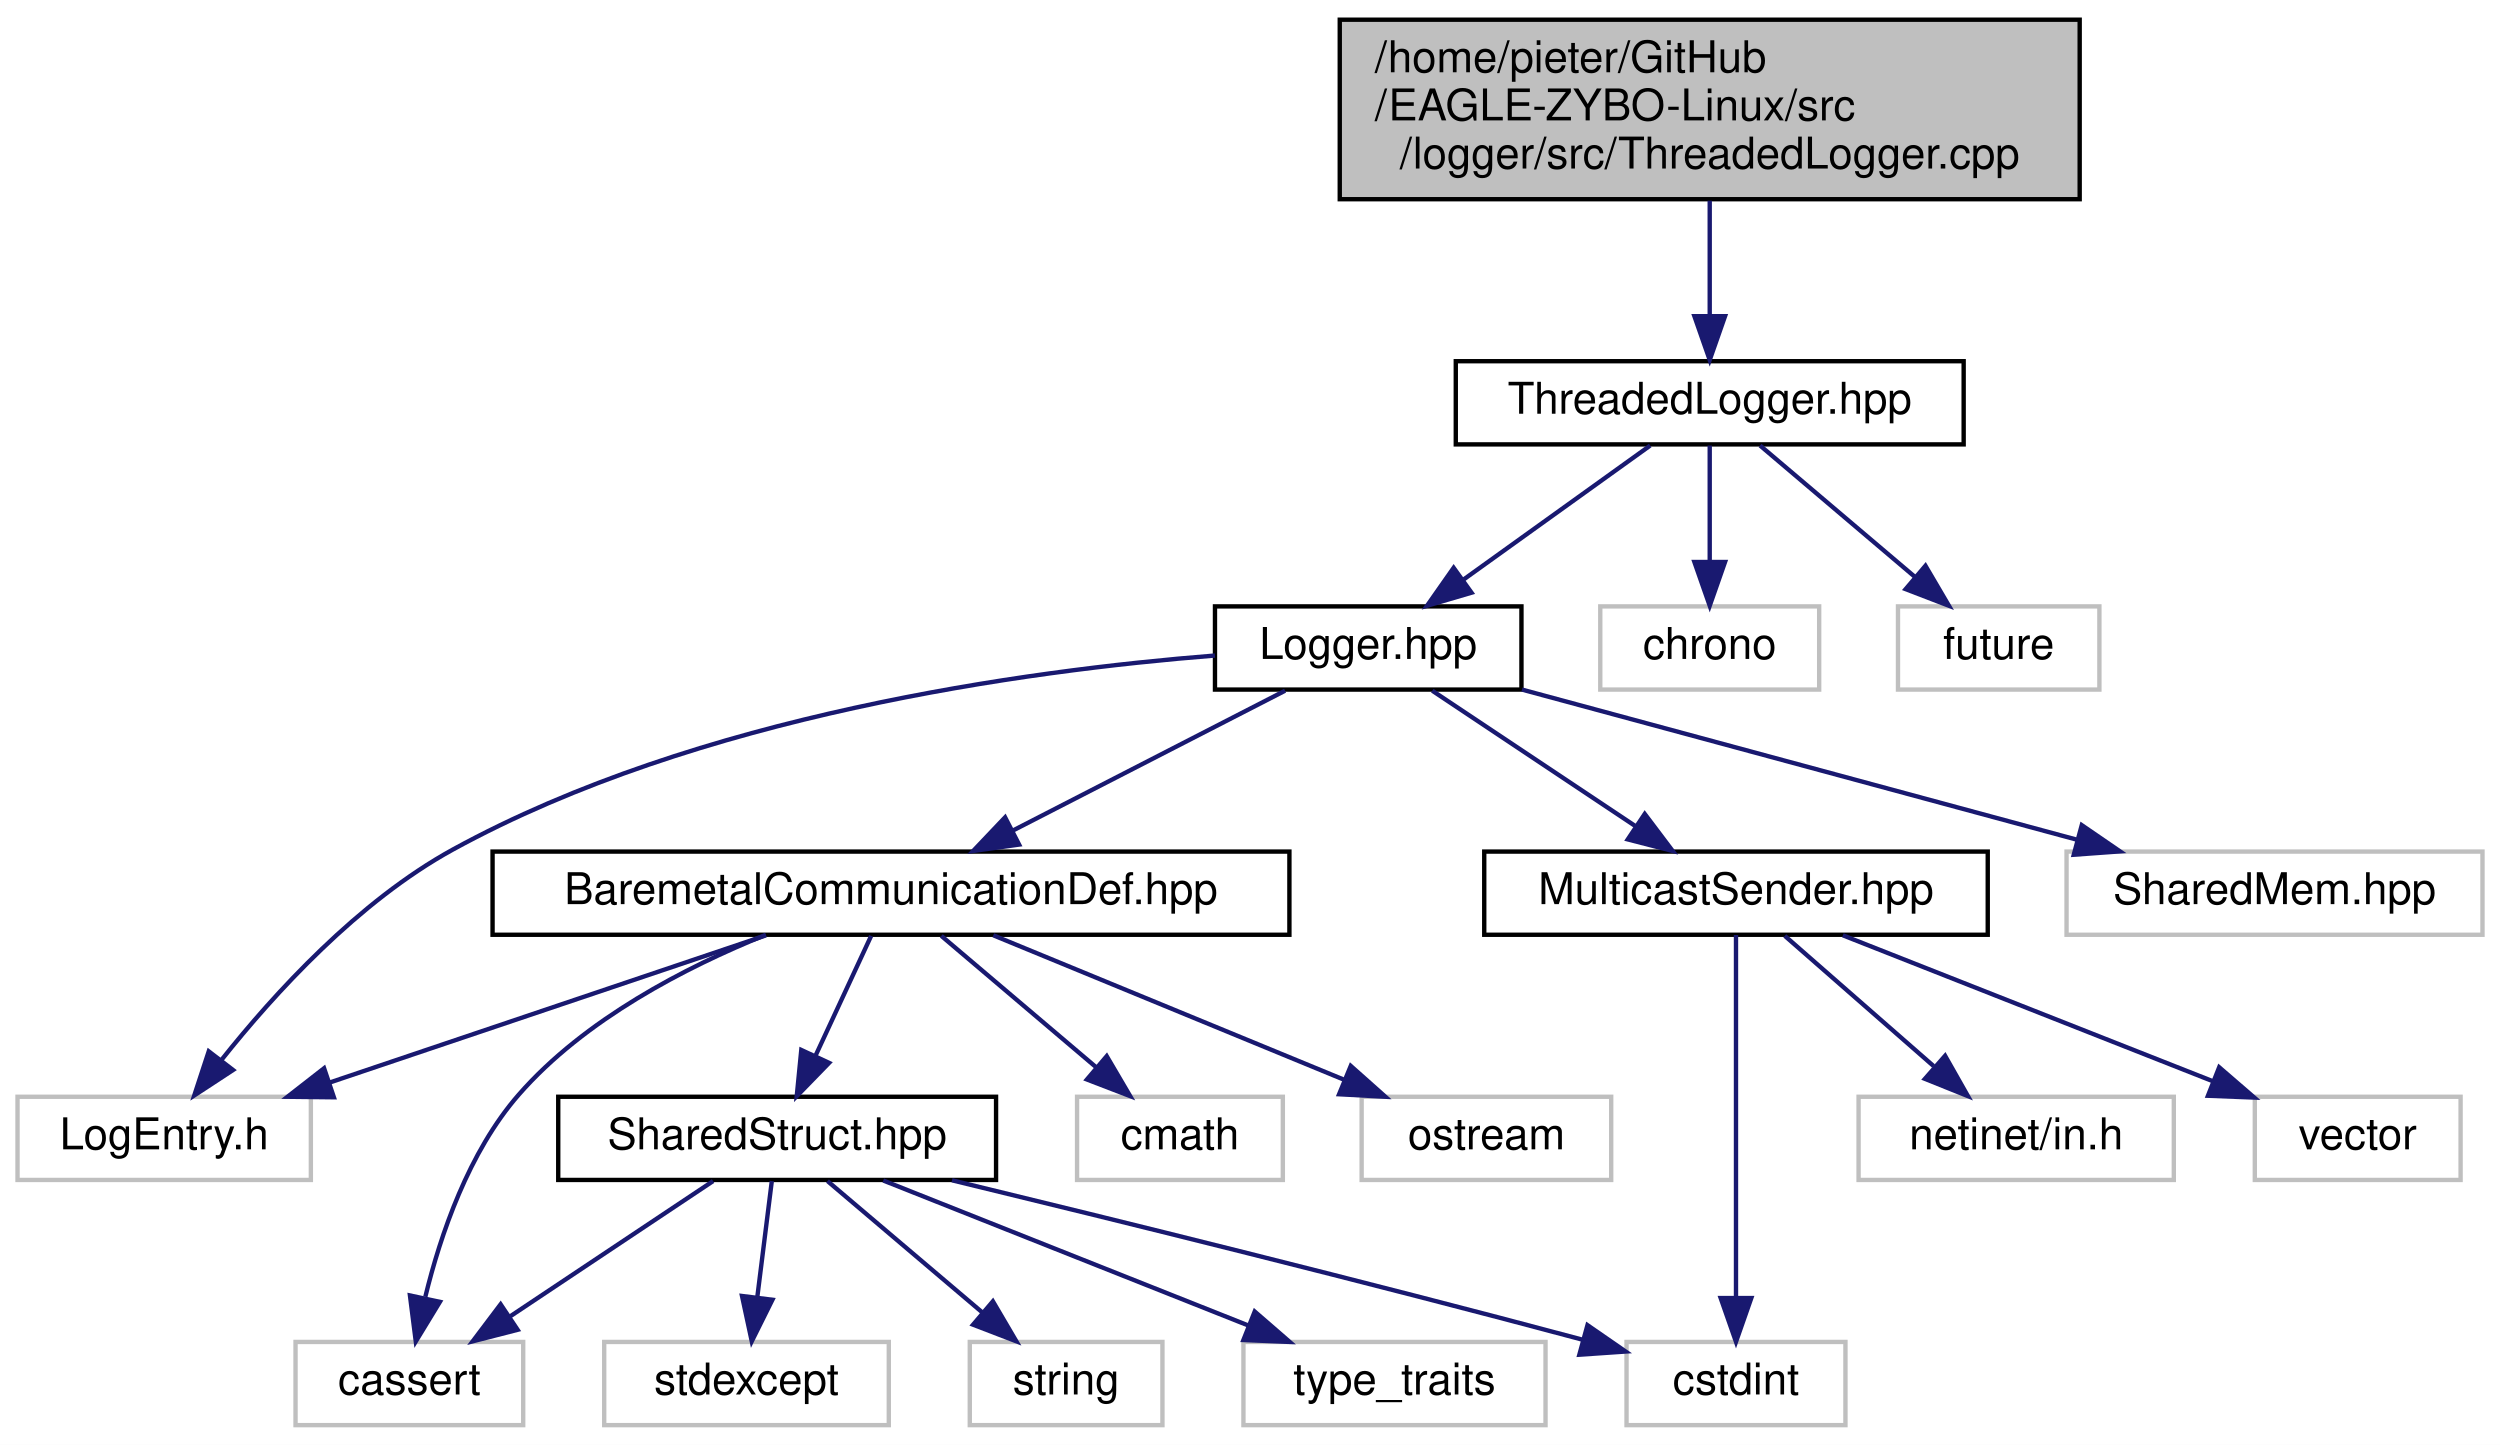
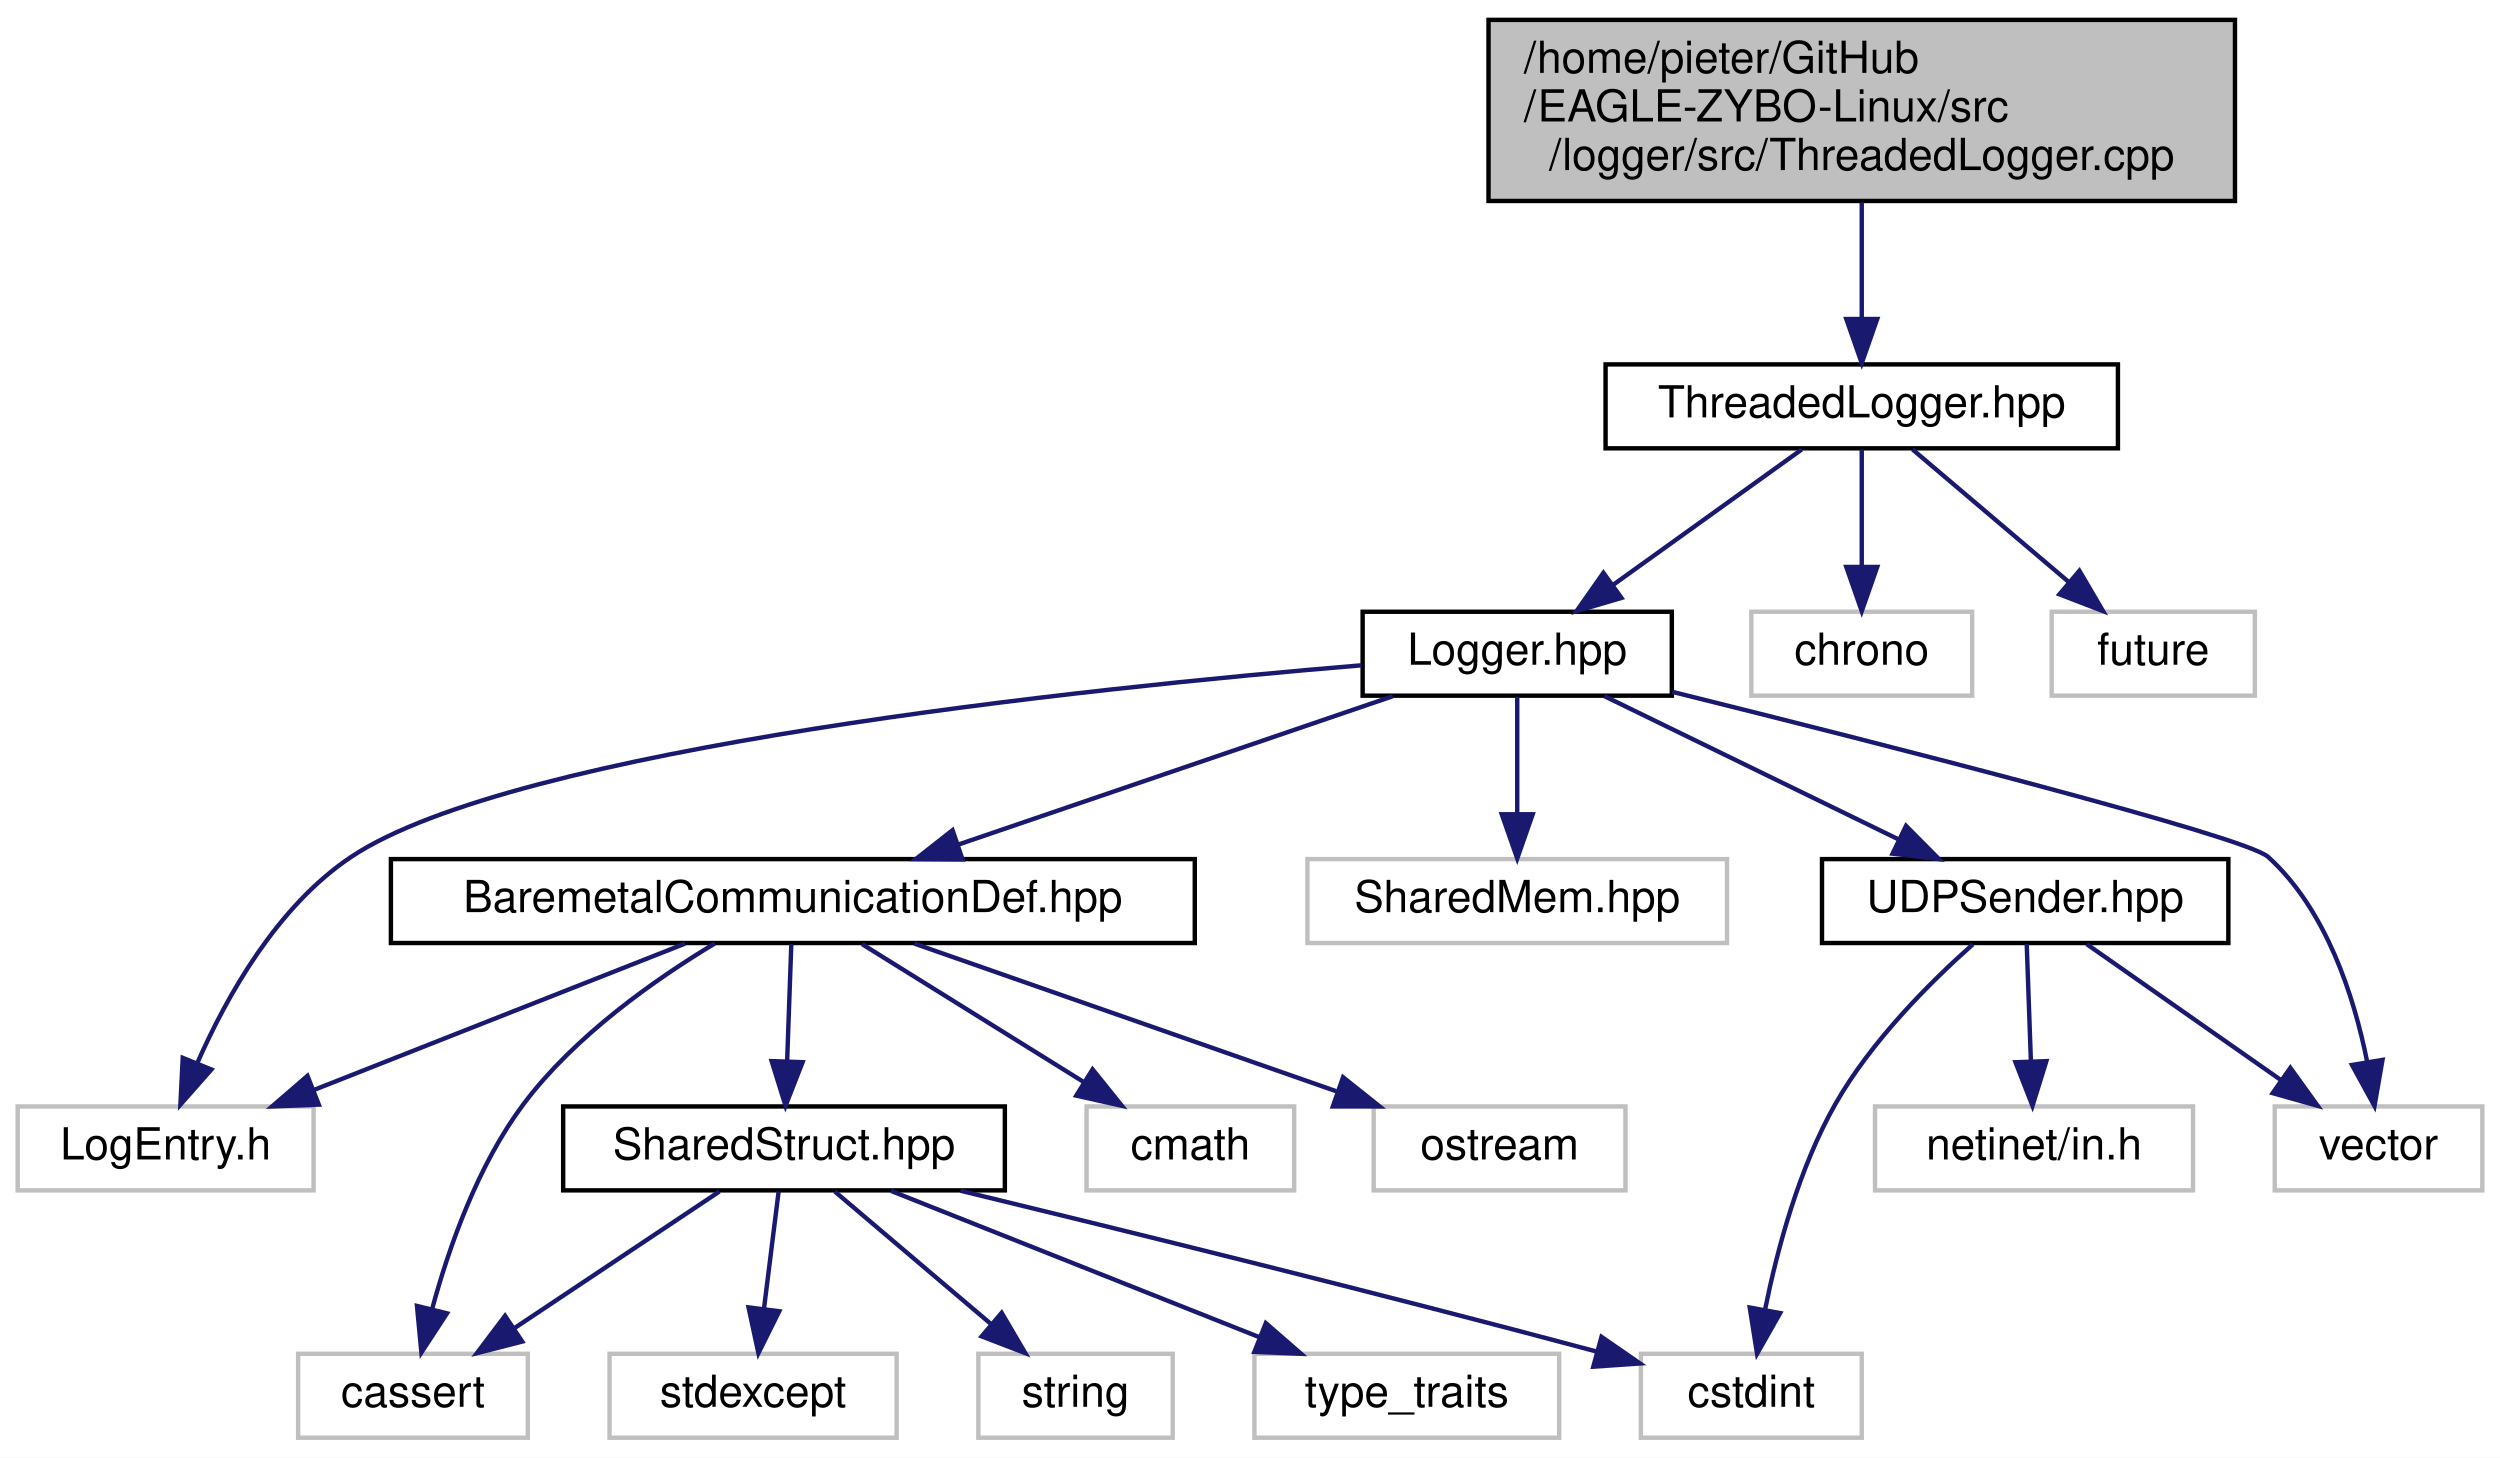
- <svg xmlns="http://www.w3.org/2000/svg" xmlns:xlink="http://www.w3.org/1999/xlink" width="571pt" height="330pt" viewBox="0.00 0.00 571.00 330.00">
+ <svg xmlns="http://www.w3.org/2000/svg" xmlns:xlink="http://www.w3.org/1999/xlink" width="566pt" height="330pt" viewBox="0.00 0.00 566.00 330.00">
  <g id="graph0" class="graph" transform="scale(1 1) rotate(0) translate(4 326)">
-     <polygon fill="#ffffff" stroke="transparent" points="-4,4 -4,-326 567,-326 567,4 -4,4" />
+     <polygon fill="#ffffff" stroke="transparent" points="-4,4 -4,-326 562,-326 562,4 -4,4" />
    <g id="node1" class="node">
      <g id="a_node1">
        <a xlink:title=" ">
-           <polygon fill="#bfbfbf" stroke="#000000" points="302,-280.5 302,-321.5 471,-321.5 471,-280.5 302,-280.5" />
-           <text text-anchor="start" x="310" y="-309.5" font-family="Helvetica,sans-Serif" font-size="10.00" fill="#000000">/home/pieter/GitHub</text>
-           <text text-anchor="start" x="310" y="-298.5" font-family="Helvetica,sans-Serif" font-size="10.00" fill="#000000">/EAGLE-ZYBO-Linux/src</text>
-           <text text-anchor="middle" x="386.5" y="-287.5" font-family="Helvetica,sans-Serif" font-size="10.00" fill="#000000">/logger/src/ThreadedLogger.cpp</text>
+           <polygon fill="#bfbfbf" stroke="#000000" points="333,-280.5 333,-321.5 502,-321.5 502,-280.5 333,-280.5" />
+           <text text-anchor="start" x="341" y="-309.5" font-family="Helvetica,sans-Serif" font-size="10.00" fill="#000000">/home/pieter/GitHub</text>
+           <text text-anchor="start" x="341" y="-298.5" font-family="Helvetica,sans-Serif" font-size="10.00" fill="#000000">/EAGLE-ZYBO-Linux/src</text>
+           <text text-anchor="middle" x="417.5" y="-287.5" font-family="Helvetica,sans-Serif" font-size="10.00" fill="#000000">/logger/src/ThreadedLogger.cpp</text>
        </a>
      </g>
    </g>
    <g id="node2" class="node">
      <g id="a_node2">
        <a xlink:href="ThreadedLogger_8hpp.html" target="_top" xlink:title=" ">
-           <polygon fill="#ffffff" stroke="#000000" points="328.5,-224.5 328.5,-243.5 444.5,-243.5 444.5,-224.5 328.5,-224.5" />
-           <text text-anchor="middle" x="386.5" y="-231.5" font-family="Helvetica,sans-Serif" font-size="10.00" fill="#000000">ThreadedLogger.hpp</text>
+           <polygon fill="#ffffff" stroke="#000000" points="359.5,-224.5 359.5,-243.5 475.5,-243.5 475.5,-224.5 359.5,-224.5" />
+           <text text-anchor="middle" x="417.5" y="-231.5" font-family="Helvetica,sans-Serif" font-size="10.00" fill="#000000">ThreadedLogger.hpp</text>
        </a>
      </g>
    </g>
    <g id="edge1" class="edge">
-       <path fill="none" stroke="#191970" d="M386.5,-280.168C386.5,-271.823 386.5,-262.247 386.5,-253.988" />
-       <polygon fill="#191970" stroke="#191970" points="390,-253.78 386.5,-243.78 383,-253.78 390,-253.78" />
+       <path fill="none" stroke="#191970" d="M417.5,-280.168C417.5,-271.823 417.5,-262.247 417.5,-253.988" />
+       <polygon fill="#191970" stroke="#191970" points="421,-253.78 417.5,-243.78 414,-253.78 421,-253.78" />
    </g>
    <g id="node3" class="node">
      <g id="a_node3">
        <a xlink:href="Logger_8hpp.html" target="_top" xlink:title=" ">
-           <polygon fill="#ffffff" stroke="#000000" points="273.5,-168.5 273.5,-187.5 343.5,-187.5 343.5,-168.5 273.5,-168.5" />
-           <text text-anchor="middle" x="308.5" y="-175.5" font-family="Helvetica,sans-Serif" font-size="10.00" fill="#000000">Logger.hpp</text>
+           <polygon fill="#ffffff" stroke="#000000" points="304.5,-168.5 304.5,-187.5 374.5,-187.5 374.5,-168.5 304.5,-168.5" />
+           <text text-anchor="middle" x="339.5" y="-175.5" font-family="Helvetica,sans-Serif" font-size="10.00" fill="#000000">Logger.hpp</text>
        </a>
      </g>
    </g>
    <g id="edge2" class="edge">
-       <path fill="none" stroke="#191970" d="M372.913,-224.245C361.17,-215.814 343.98,-203.473 330.312,-193.66" />
-       <polygon fill="#191970" stroke="#191970" points="332.095,-190.632 321.931,-187.643 328.013,-196.318 332.095,-190.632" />
+       <path fill="none" stroke="#191970" d="M403.913,-224.245C392.17,-215.814 374.98,-203.473 361.312,-193.66" />
+       <polygon fill="#191970" stroke="#191970" points="363.095,-190.632 352.931,-187.643 359.013,-196.318 363.095,-190.632" />
    </g>
    <g id="node18" class="node">
      <g id="a_node18">
        <a xlink:title=" ">
-           <polygon fill="#ffffff" stroke="#bfbfbf" points="361.5,-168.5 361.5,-187.5 411.5,-187.5 411.5,-168.5 361.5,-168.5" />
-           <text text-anchor="middle" x="386.5" y="-175.5" font-family="Helvetica,sans-Serif" font-size="10.00" fill="#000000">chrono</text>
-         </a>
-       </g>
-     </g>
-     <g id="edge20" class="edge">
-       <path fill="none" stroke="#191970" d="M386.5,-224.245C386.5,-216.938 386.5,-206.694 386.5,-197.705" />
-       <polygon fill="#191970" stroke="#191970" points="390,-197.643 386.5,-187.643 383,-197.643 390,-197.643" />
+           <polygon fill="#ffffff" stroke="#bfbfbf" points="392.5,-168.5 392.5,-187.5 442.5,-187.5 442.5,-168.5 392.5,-168.5" />
+           <text text-anchor="middle" x="417.5" y="-175.5" font-family="Helvetica,sans-Serif" font-size="10.00" fill="#000000">chrono</text>
+         </a>
+       </g>
+     </g>
+     <g id="edge21" class="edge">
+       <path fill="none" stroke="#191970" d="M417.5,-224.245C417.5,-216.938 417.5,-206.694 417.5,-197.705" />
+       <polygon fill="#191970" stroke="#191970" points="421,-197.643 417.5,-187.643 414,-197.643 421,-197.643" />
    </g>
    <g id="node19" class="node">
      <g id="a_node19">
        <a xlink:title=" ">
-           <polygon fill="#ffffff" stroke="#bfbfbf" points="429.5,-168.5 429.5,-187.5 475.5,-187.5 475.5,-168.5 429.5,-168.5" />
-           <text text-anchor="middle" x="452.5" y="-175.5" font-family="Helvetica,sans-Serif" font-size="10.00" fill="#000000">future</text>
-         </a>
-       </g>
-     </g>
-     <g id="edge21" class="edge">
-       <path fill="none" stroke="#191970" d="M397.996,-224.245C407.744,-215.975 421.926,-203.942 433.38,-194.223" />
-       <polygon fill="#191970" stroke="#191970" points="435.775,-196.781 441.135,-187.643 431.246,-191.444 435.775,-196.781" />
+           <polygon fill="#ffffff" stroke="#bfbfbf" points="460.5,-168.5 460.5,-187.5 506.5,-187.5 506.5,-168.5 460.5,-168.5" />
+           <text text-anchor="middle" x="483.5" y="-175.5" font-family="Helvetica,sans-Serif" font-size="10.00" fill="#000000">future</text>
+         </a>
+       </g>
+     </g>
+     <g id="edge22" class="edge">
+       <path fill="none" stroke="#191970" d="M428.996,-224.245C438.744,-215.975 452.926,-203.942 464.38,-194.223" />
+       <polygon fill="#191970" stroke="#191970" points="466.775,-196.781 472.135,-187.643 462.246,-191.444 466.775,-196.781" />
    </g>
    <g id="node4" class="node">
      <g id="a_node4">
        <a xlink:href="BaremetalCommunicationDef_8hpp.html" target="_top" xlink:title=" ">
-           <polygon fill="#ffffff" stroke="#000000" points="108.5,-112.5 108.5,-131.5 290.5,-131.5 290.5,-112.5 108.5,-112.5" />
-           <text text-anchor="middle" x="199.5" y="-119.5" font-family="Helvetica,sans-Serif" font-size="10.00" fill="#000000">BaremetalCommunicationDef.hpp</text>
+           <polygon fill="#ffffff" stroke="#000000" points="84.5,-112.5 84.5,-131.5 266.5,-131.5 266.5,-112.5 84.5,-112.5" />
+           <text text-anchor="middle" x="175.5" y="-119.5" font-family="Helvetica,sans-Serif" font-size="10.00" fill="#000000">BaremetalCommunicationDef.hpp</text>
        </a>
      </g>
    </g>
    <g id="edge3" class="edge">
-       <path fill="none" stroke="#191970" d="M289.514,-168.245C272.321,-159.412 246.776,-146.289 227.287,-136.276" />
-       <polygon fill="#191970" stroke="#191970" points="228.763,-133.099 218.269,-131.643 225.564,-139.326 228.763,-133.099" />
+       <path fill="none" stroke="#191970" d="M311.307,-168.373C284.155,-159.102 242.909,-145.018 212.998,-134.804" />
+       <polygon fill="#191970" stroke="#191970" points="213.919,-131.42 203.325,-131.501 211.657,-138.045 213.919,-131.42" />
    </g>
    <g id="node5" class="node">
      <g id="a_node5">
        <a xlink:title=" ">
          <polygon fill="#ffffff" stroke="#bfbfbf" points="0,-56.5 0,-75.5 67,-75.5 67,-56.5 0,-56.5" />
          <text text-anchor="middle" x="33.5" y="-63.5" font-family="Helvetica,sans-Serif" font-size="10.00" fill="#000000">LogEntry.h</text>
        </a>
      </g>
    </g>
    <g id="edge14" class="edge">
-       <path fill="none" stroke="#191970" d="M273.486,-176.277C230.192,-172.849 155.386,-162.605 99.5,-132 77.876,-120.158 58.644,-99.081 46.598,-83.928" />
-       <polygon fill="#191970" stroke="#191970" points="49.233,-81.613 40.372,-75.805 43.677,-85.871 49.233,-81.613" />
+       <path fill="none" stroke="#191970" d="M304.232,-175.378C241.226,-170.127 112.461,-156.656 75.5,-132 58.792,-120.855 47.373,-100.563 40.707,-85.411" />
+       <polygon fill="#191970" stroke="#191970" points="43.855,-83.862 36.845,-75.918 37.371,-86.499 43.855,-83.862" />
    </g>
    <g id="node14" class="node">
      <g id="a_node14">
-         <a xlink:href="MulticastSender_8hpp.html" target="_top" xlink:title=" ">
-           <polygon fill="#ffffff" stroke="#000000" points="335,-112.5 335,-131.5 450,-131.5 450,-112.5 335,-112.5" />
-           <text text-anchor="middle" x="392.5" y="-119.5" font-family="Helvetica,sans-Serif" font-size="10.00" fill="#000000">MulticastSender.hpp</text>
+         <a xlink:title=" ">
+           <polygon fill="#ffffff" stroke="#bfbfbf" points="292,-112.5 292,-131.5 387,-131.5 387,-112.5 292,-112.5" />
+           <text text-anchor="middle" x="339.5" y="-119.5" font-family="Helvetica,sans-Serif" font-size="10.00" fill="#000000">SharedMem.hpp</text>
        </a>
      </g>
    </g>
    <g id="edge15" class="edge">
-       <path fill="none" stroke="#191970" d="M323.132,-168.245C335.899,-159.734 354.644,-147.238 369.43,-137.38" />
-       <polygon fill="#191970" stroke="#191970" points="371.657,-140.102 378.036,-131.643 367.774,-134.278 371.657,-140.102" />
+       <path fill="none" stroke="#191970" d="M339.5,-168.245C339.5,-160.938 339.5,-150.694 339.5,-141.705" />
+       <polygon fill="#191970" stroke="#191970" points="343,-141.643 339.5,-131.643 336,-141.643 343,-141.643" />
+     </g>
+     <g id="node15" class="node">
+       <g id="a_node15">
+         <a xlink:href="UDPSender_8hpp.html" target="_top" xlink:title=" ">
+           <polygon fill="#ffffff" stroke="#000000" points="408.5,-112.5 408.5,-131.5 500.5,-131.5 500.5,-112.5 408.5,-112.5" />
+           <text text-anchor="middle" x="454.5" y="-119.5" font-family="Helvetica,sans-Serif" font-size="10.00" fill="#000000">UDPSender.hpp</text>
+         </a>
+       </g>
+     </g>
+     <g id="edge16" class="edge">
+       <path fill="none" stroke="#191970" d="M359.269,-168.373C377.647,-159.424 405.231,-145.992 425.989,-135.883" />
+       <polygon fill="#191970" stroke="#191970" points="427.53,-139.026 434.989,-131.501 424.466,-132.732 427.53,-139.026" />
    </g>
    <g id="node17" class="node">
      <g id="a_node17">
        <a xlink:title=" ">
-           <polygon fill="#ffffff" stroke="#bfbfbf" points="468,-112.5 468,-131.5 563,-131.5 563,-112.5 468,-112.5" />
-           <text text-anchor="middle" x="515.5" y="-119.5" font-family="Helvetica,sans-Serif" font-size="10.00" fill="#000000">SharedMem.hpp</text>
-         </a>
-       </g>
-     </g>
-     <g id="edge19" class="edge">
-       <path fill="none" stroke="#191970" d="M343.615,-168.5C378.557,-159.047 432.322,-144.502 470.404,-134.2" />
-       <polygon fill="#191970" stroke="#191970" points="471.474,-137.536 480.213,-131.546 469.646,-130.779 471.474,-137.536" />
+           <polygon fill="#ffffff" stroke="#bfbfbf" points="511,-56.5 511,-75.5 558,-75.5 558,-56.5 511,-56.5" />
+           <text text-anchor="middle" x="534.5" y="-63.5" font-family="Helvetica,sans-Serif" font-size="10.00" fill="#000000">vector</text>
+         </a>
+       </g>
+     </g>
+     <g id="edge20" class="edge">
+       <path fill="none" stroke="#191970" d="M374.608,-169.366C422.883,-157.369 504.418,-136.608 509.5,-132 522.665,-120.064 528.937,-100.469 531.901,-85.724" />
+       <polygon fill="#191970" stroke="#191970" points="535.396,-86.04 533.582,-75.601 528.491,-84.893 535.396,-86.04" />
    </g>
    <g id="edge4" class="edge">
-       <path fill="none" stroke="#191970" d="M170.964,-112.373C143.48,-103.102 101.731,-89.018 71.455,-78.804" />
-       <polygon fill="#191970" stroke="#191970" points="72.258,-75.381 61.664,-75.501 70.021,-82.014 72.258,-75.381" />
+       <path fill="none" stroke="#191970" d="M151.089,-112.373C127.886,-103.223 92.796,-89.384 66.986,-79.206" />
+       <polygon fill="#191970" stroke="#191970" points="68.179,-75.914 57.592,-75.501 65.611,-82.426 68.179,-75.914" />
    </g>
    <g id="node6" class="node">
      <g id="a_node6">
        <a xlink:href="SharedStruct_8hpp.html" target="_top" xlink:title=" ">
          <polygon fill="#ffffff" stroke="#000000" points="123.5,-56.5 123.5,-75.5 223.5,-75.5 223.5,-56.5 123.5,-56.5" />
          <text text-anchor="middle" x="173.5" y="-63.5" font-family="Helvetica,sans-Serif" font-size="10.00" fill="#000000">SharedStruct.hpp</text>
        </a>
      </g>
    </g>
    <g id="edge5" class="edge">
-       <path fill="none" stroke="#191970" d="M194.971,-112.246C191.467,-104.697 186.507,-94.016 182.238,-84.82" />
-       <polygon fill="#191970" stroke="#191970" points="185.363,-83.239 177.977,-75.643 179.014,-86.187 185.363,-83.239" />
+       <path fill="none" stroke="#191970" d="M175.152,-112.246C174.891,-104.938 174.525,-94.694 174.204,-85.705" />
+       <polygon fill="#191970" stroke="#191970" points="177.699,-85.511 173.844,-75.643 170.704,-85.761 177.699,-85.511" />
    </g>
    <g id="node7" class="node">
      <g id="a_node7">
        <a xlink:title=" ">
          <polygon fill="#ffffff" stroke="#bfbfbf" points="63.5,-.5 63.5,-19.5 115.5,-19.5 115.5,-.5 63.5,-.5" />
          <text text-anchor="middle" x="89.5" y="-7.5" font-family="Helvetica,sans-Serif" font-size="10.00" fill="#000000">cassert</text>
        </a>
      </g>
    </g>
    <g id="edge11" class="edge">
-       <path fill="none" stroke="#191970" d="M170.88,-112.478C152.571,-105.088 129.52,-93.18 114.5,-76 103.046,-62.898 96.606,-44.019 93.142,-29.806" />
-       <polygon fill="#191970" stroke="#191970" points="96.475,-28.655 90.964,-19.607 89.63,-30.117 96.475,-28.655" />
+       <path fill="none" stroke="#191970" d="M157.826,-112.401C144.324,-104.277 126.117,-91.494 114.5,-76 104.176,-62.231 97.655,-43.704 93.872,-29.784" />
+       <polygon fill="#191970" stroke="#191970" points="97.199,-28.658 91.404,-19.788 90.403,-30.335 97.199,-28.658" />
    </g>
    <g id="node12" class="node">
      <g id="a_node12">
        <a xlink:title=" ">
          <polygon fill="#ffffff" stroke="#bfbfbf" points="242,-56.5 242,-75.5 289,-75.5 289,-56.5 242,-56.5" />
          <text text-anchor="middle" x="265.5" y="-63.5" font-family="Helvetica,sans-Serif" font-size="10.00" fill="#000000">cmath</text>
        </a>
      </g>
    </g>
    <g id="edge12" class="edge">
-       <path fill="none" stroke="#191970" d="M210.996,-112.246C220.744,-103.975 234.926,-91.942 246.38,-82.223" />
-       <polygon fill="#191970" stroke="#191970" points="248.775,-84.781 254.135,-75.643 244.246,-79.444 248.775,-84.781" />
+       <path fill="none" stroke="#191970" d="M191.177,-112.246C204.986,-103.653 225.319,-91.001 241.229,-81.102" />
+       <polygon fill="#191970" stroke="#191970" points="243.361,-83.897 250.003,-75.643 239.663,-77.954 243.361,-83.897" />
    </g>
    <g id="node13" class="node">
      <g id="a_node13">
        <a xlink:title=" ">
          <polygon fill="#ffffff" stroke="#bfbfbf" points="307,-56.5 307,-75.5 364,-75.5 364,-56.5 307,-56.5" />
          <text text-anchor="middle" x="335.5" y="-63.5" font-family="Helvetica,sans-Serif" font-size="10.00" fill="#000000">ostream</text>
        </a>
      </g>
    </g>
    <g id="edge13" class="edge">
-       <path fill="none" stroke="#191970" d="M222.879,-112.373C245.005,-103.263 278.413,-89.506 303.102,-79.34" />
-       <polygon fill="#191970" stroke="#191970" points="304.512,-82.545 312.426,-75.501 301.846,-76.072 304.512,-82.545" />
+       <path fill="none" stroke="#191970" d="M203.005,-112.373C229.38,-103.142 269.385,-89.14 298.536,-78.938" />
+       <polygon fill="#191970" stroke="#191970" points="300.072,-82.108 308.354,-75.501 297.759,-75.501 300.072,-82.108" />
    </g>
    <g id="edge6" class="edge">
      <path fill="none" stroke="#191970" d="M158.868,-56.245C146.101,-47.734 127.356,-35.237 112.57,-25.38" />
      <polygon fill="#191970" stroke="#191970" points="114.226,-22.277 103.964,-19.643 110.343,-28.102 114.226,-22.277" />
    </g>
    <g id="node8" class="node">
      <g id="a_node8">
        <a xlink:title=" ">
          <polygon fill="#ffffff" stroke="#bfbfbf" points="367.5,-.5 367.5,-19.5 417.5,-19.5 417.5,-.5 367.5,-.5" />
          <text text-anchor="middle" x="392.5" y="-7.5" font-family="Helvetica,sans-Serif" font-size="10.00" fill="#000000">cstdint</text>
        </a>
      </g>
    </g>
    <g id="edge7" class="edge">
      <path fill="none" stroke="#191970" d="M213.44,-56.422C250.777,-47.371 308.04,-33.244 357.5,-20 357.599,-19.973 357.699,-19.947 357.798,-19.92" />
      <polygon fill="#191970" stroke="#191970" points="358.578,-23.336 367.293,-17.311 356.723,-16.586 358.578,-23.336" />
    </g>
    <g id="node9" class="node">
      <g id="a_node9">
        <a xlink:title=" ">
          <polygon fill="#ffffff" stroke="#bfbfbf" points="134,-.5 134,-19.5 199,-19.5 199,-.5 134,-.5" />
          <text text-anchor="middle" x="166.5" y="-7.5" font-family="Helvetica,sans-Serif" font-size="10.00" fill="#000000">stdexcept</text>
        </a>
      </g>
    </g>
    <g id="edge8" class="edge">
      <path fill="none" stroke="#191970" d="M172.281,-56.245C171.367,-48.938 170.087,-38.694 168.963,-29.705" />
      <polygon fill="#191970" stroke="#191970" points="172.419,-29.131 167.705,-19.643 165.473,-30 172.419,-29.131" />
    </g>
    <g id="node10" class="node">
      <g id="a_node10">
        <a xlink:title=" ">
          <polygon fill="#ffffff" stroke="#bfbfbf" points="217.5,-.5 217.5,-19.5 261.5,-19.5 261.5,-.5 217.5,-.5" />
          <text text-anchor="middle" x="239.5" y="-7.5" font-family="Helvetica,sans-Serif" font-size="10.00" fill="#000000">string</text>
        </a>
      </g>
    </g>
    <g id="edge9" class="edge">
      <path fill="none" stroke="#191970" d="M184.996,-56.245C194.744,-47.975 208.926,-35.942 220.38,-26.223" />
      <polygon fill="#191970" stroke="#191970" points="222.775,-28.781 228.135,-19.643 218.246,-23.444 222.775,-28.781" />
    </g>
    <g id="node11" class="node">
      <g id="a_node11">
        <a xlink:title=" ">
          <polygon fill="#ffffff" stroke="#bfbfbf" points="280,-.5 280,-19.5 349,-19.5 349,-.5 280,-.5" />
          <text text-anchor="middle" x="314.5" y="-7.5" font-family="Helvetica,sans-Serif" font-size="10.00" fill="#000000">type_traits</text>
        </a>
      </g>
    </g>
    <g id="edge10" class="edge">
      <path fill="none" stroke="#191970" d="M197.739,-56.373C220.779,-47.223 255.621,-33.384 281.25,-23.206" />
      <polygon fill="#191970" stroke="#191970" points="282.576,-26.445 290.577,-19.501 279.992,-19.939 282.576,-26.445" />
    </g>
-     <g id="edge16" class="edge">
-       <path fill="none" stroke="#191970" d="M392.5,-112.451C392.5,-94.184 392.5,-53.955 392.5,-29.698" />
-       <polygon fill="#191970" stroke="#191970" points="396,-29.525 392.5,-19.525 389,-29.525 396,-29.525" />
-     </g>
-     <g id="node15" class="node">
-       <g id="a_node15">
+     <g id="edge17" class="edge">
+       <path fill="none" stroke="#191970" d="M442.65,-112.207C432.963,-103.604 419.591,-90.263 411.5,-76 403.319,-61.578 398.419,-43.349 395.65,-29.705" />
+       <polygon fill="#191970" stroke="#191970" points="399.029,-28.721 393.8,-19.506 392.141,-29.97 399.029,-28.721" />
+     </g>
+     <g id="node16" class="node">
+       <g id="a_node16">
        <a xlink:title=" ">
          <polygon fill="#ffffff" stroke="#bfbfbf" points="420.5,-56.5 420.5,-75.5 492.5,-75.5 492.5,-56.5 420.5,-56.5" />
          <text text-anchor="middle" x="456.5" y="-63.5" font-family="Helvetica,sans-Serif" font-size="10.00" fill="#000000">netinet/in.h</text>
        </a>
      </g>
    </g>
-     <g id="edge17" class="edge">
-       <path fill="none" stroke="#191970" d="M403.648,-112.246C413.009,-104.055 426.586,-92.175 437.635,-82.507" />
-       <polygon fill="#191970" stroke="#191970" points="440.259,-84.862 445.48,-75.643 435.649,-79.594 440.259,-84.862" />
-     </g>
-     <g id="node16" class="node">
-       <g id="a_node16">
-         <a xlink:title=" ">
-           <polygon fill="#ffffff" stroke="#bfbfbf" points="511,-56.5 511,-75.5 558,-75.5 558,-56.5 511,-56.5" />
-           <text text-anchor="middle" x="534.5" y="-63.5" font-family="Helvetica,sans-Serif" font-size="10.00" fill="#000000">vector</text>
-         </a>
-       </g>
-     </g>
    <g id="edge18" class="edge">
-       <path fill="none" stroke="#191970" d="M416.911,-112.373C440.255,-103.167 475.63,-89.216 501.483,-79.021" />
-       <polygon fill="#191970" stroke="#191970" points="502.861,-82.24 510.88,-75.315 500.293,-75.728 502.861,-82.24" />
+       <path fill="none" stroke="#191970" d="M454.848,-112.246C455.109,-104.938 455.475,-94.694 455.796,-85.705" />
+       <polygon fill="#191970" stroke="#191970" points="459.296,-85.761 456.156,-75.643 452.301,-85.511 459.296,-85.761" />
+     </g>
+     <g id="edge19" class="edge">
+       <path fill="none" stroke="#191970" d="M468.435,-112.246C480.595,-103.734 498.446,-91.237 512.529,-81.38" />
+       <polygon fill="#191970" stroke="#191970" points="514.539,-84.245 520.725,-75.643 510.525,-78.51 514.539,-84.245" />
    </g>
  </g>
</svg>
